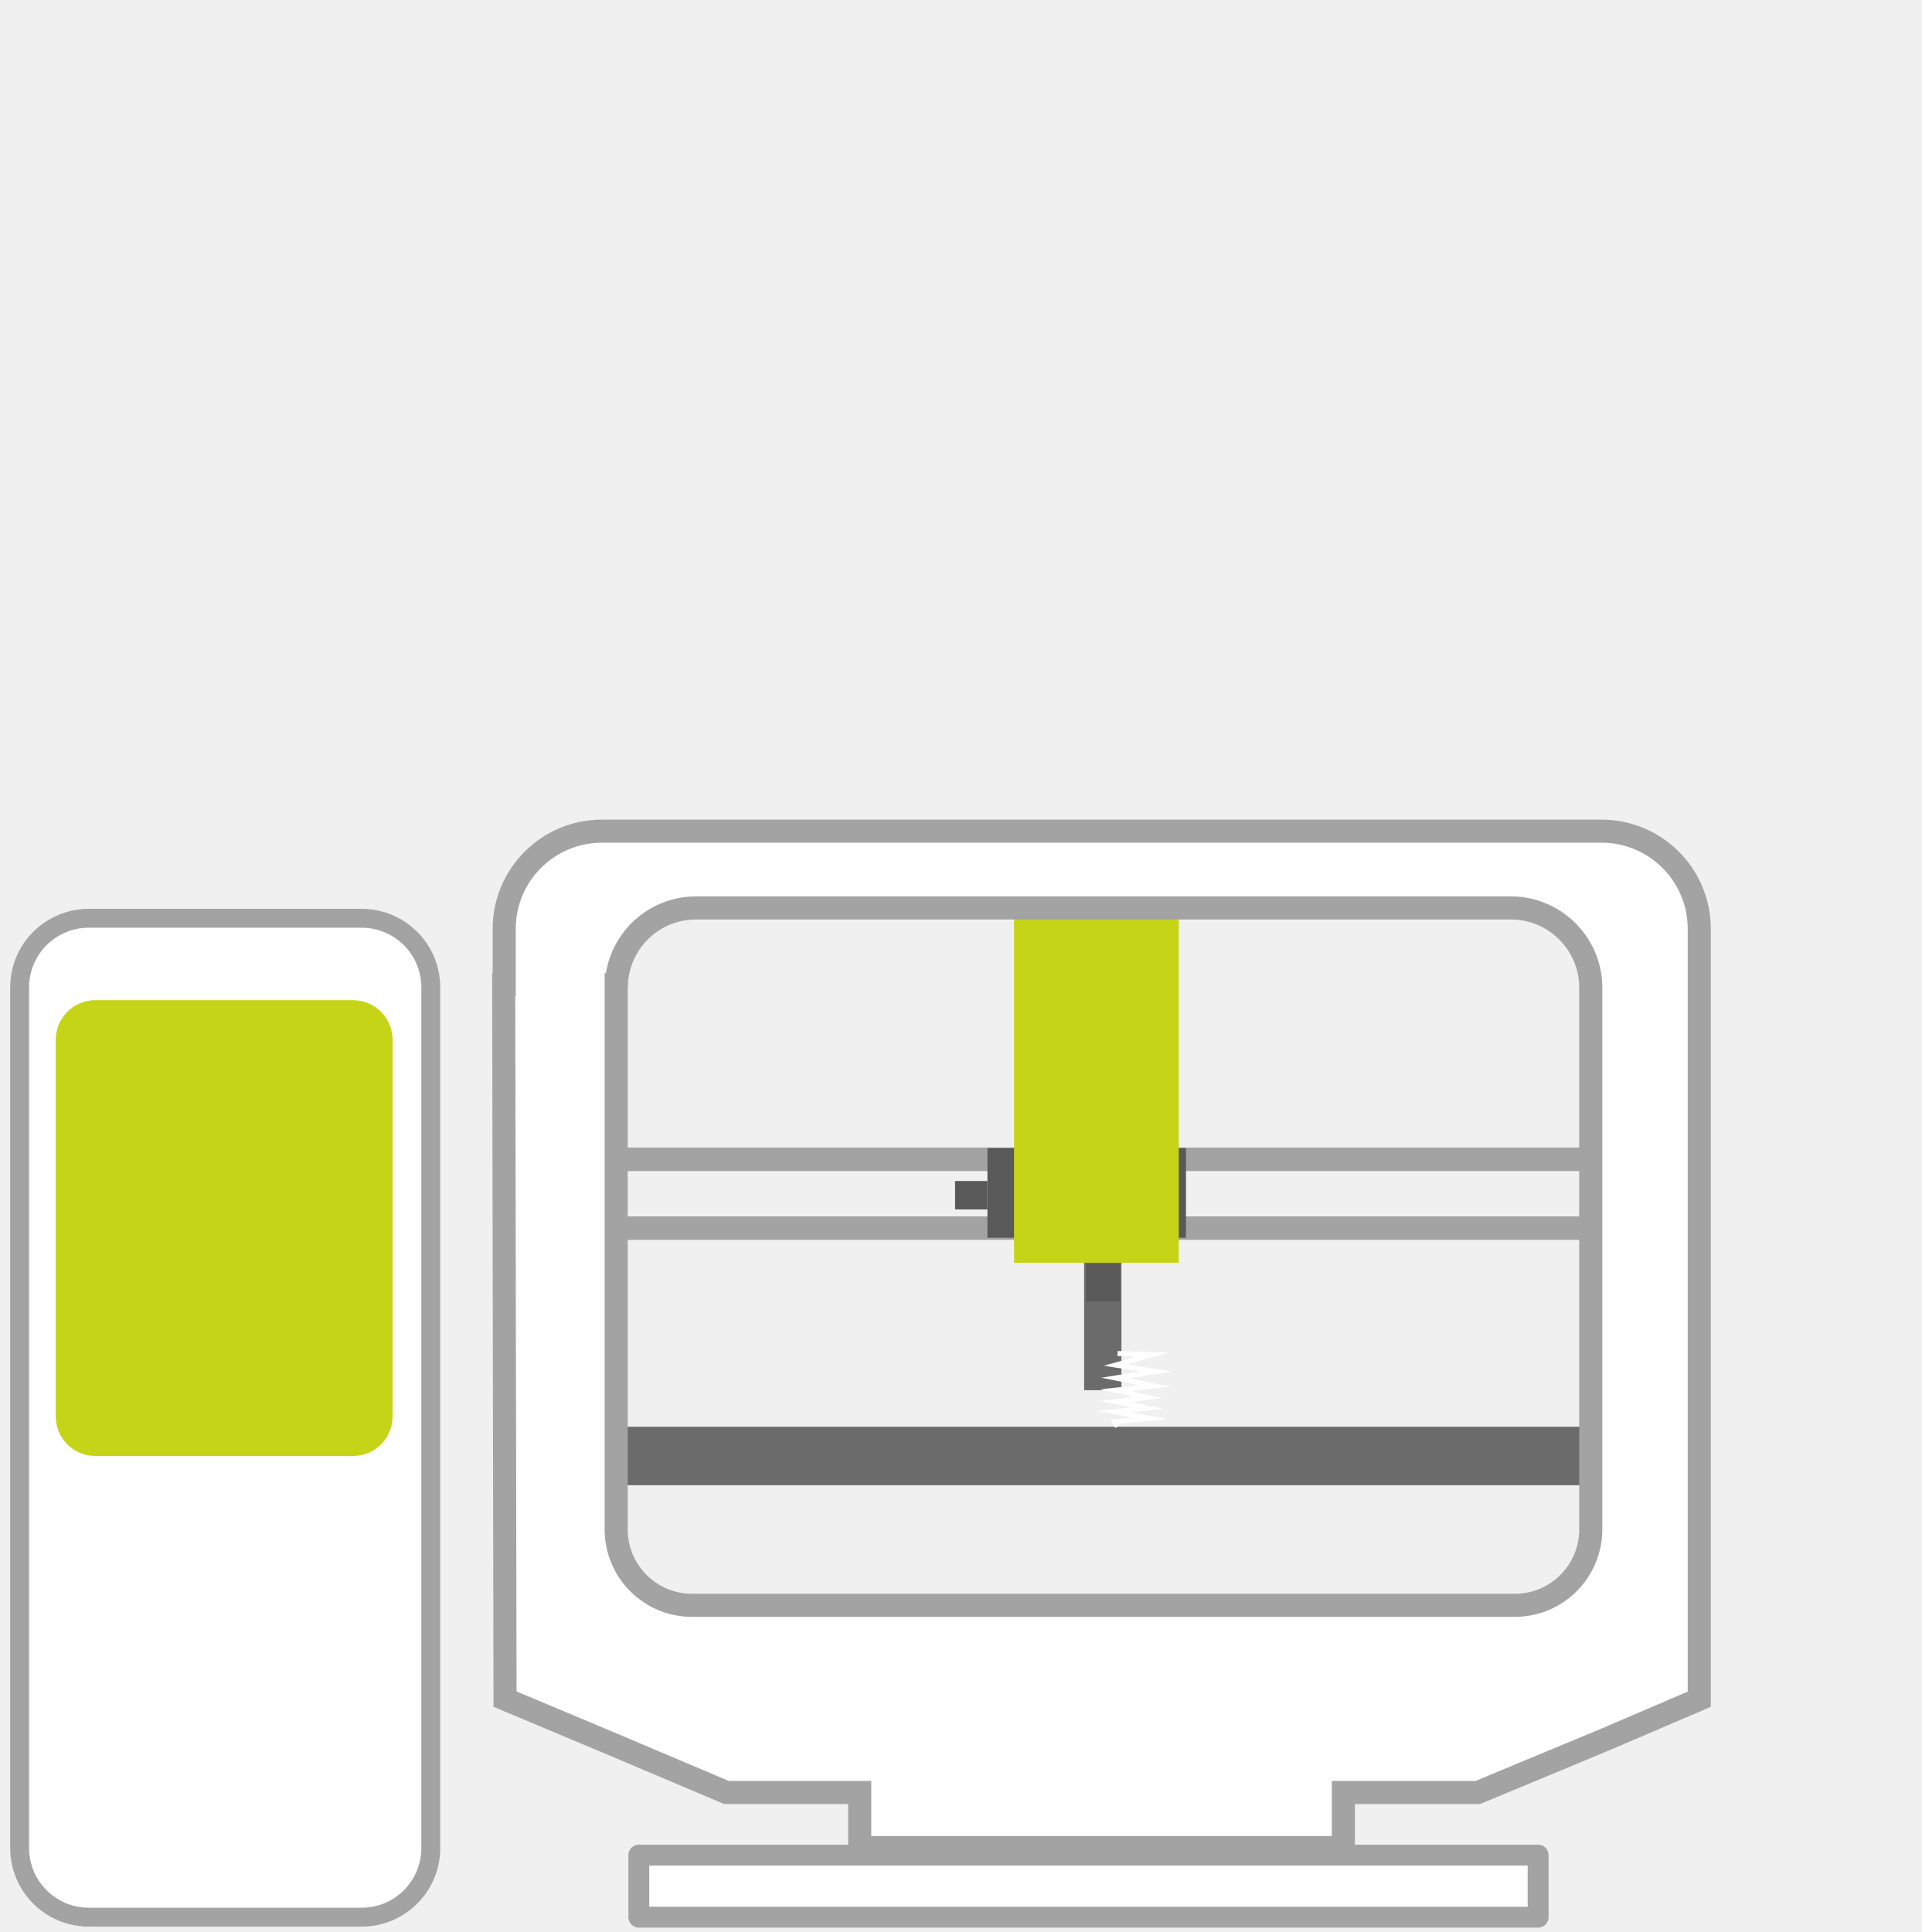
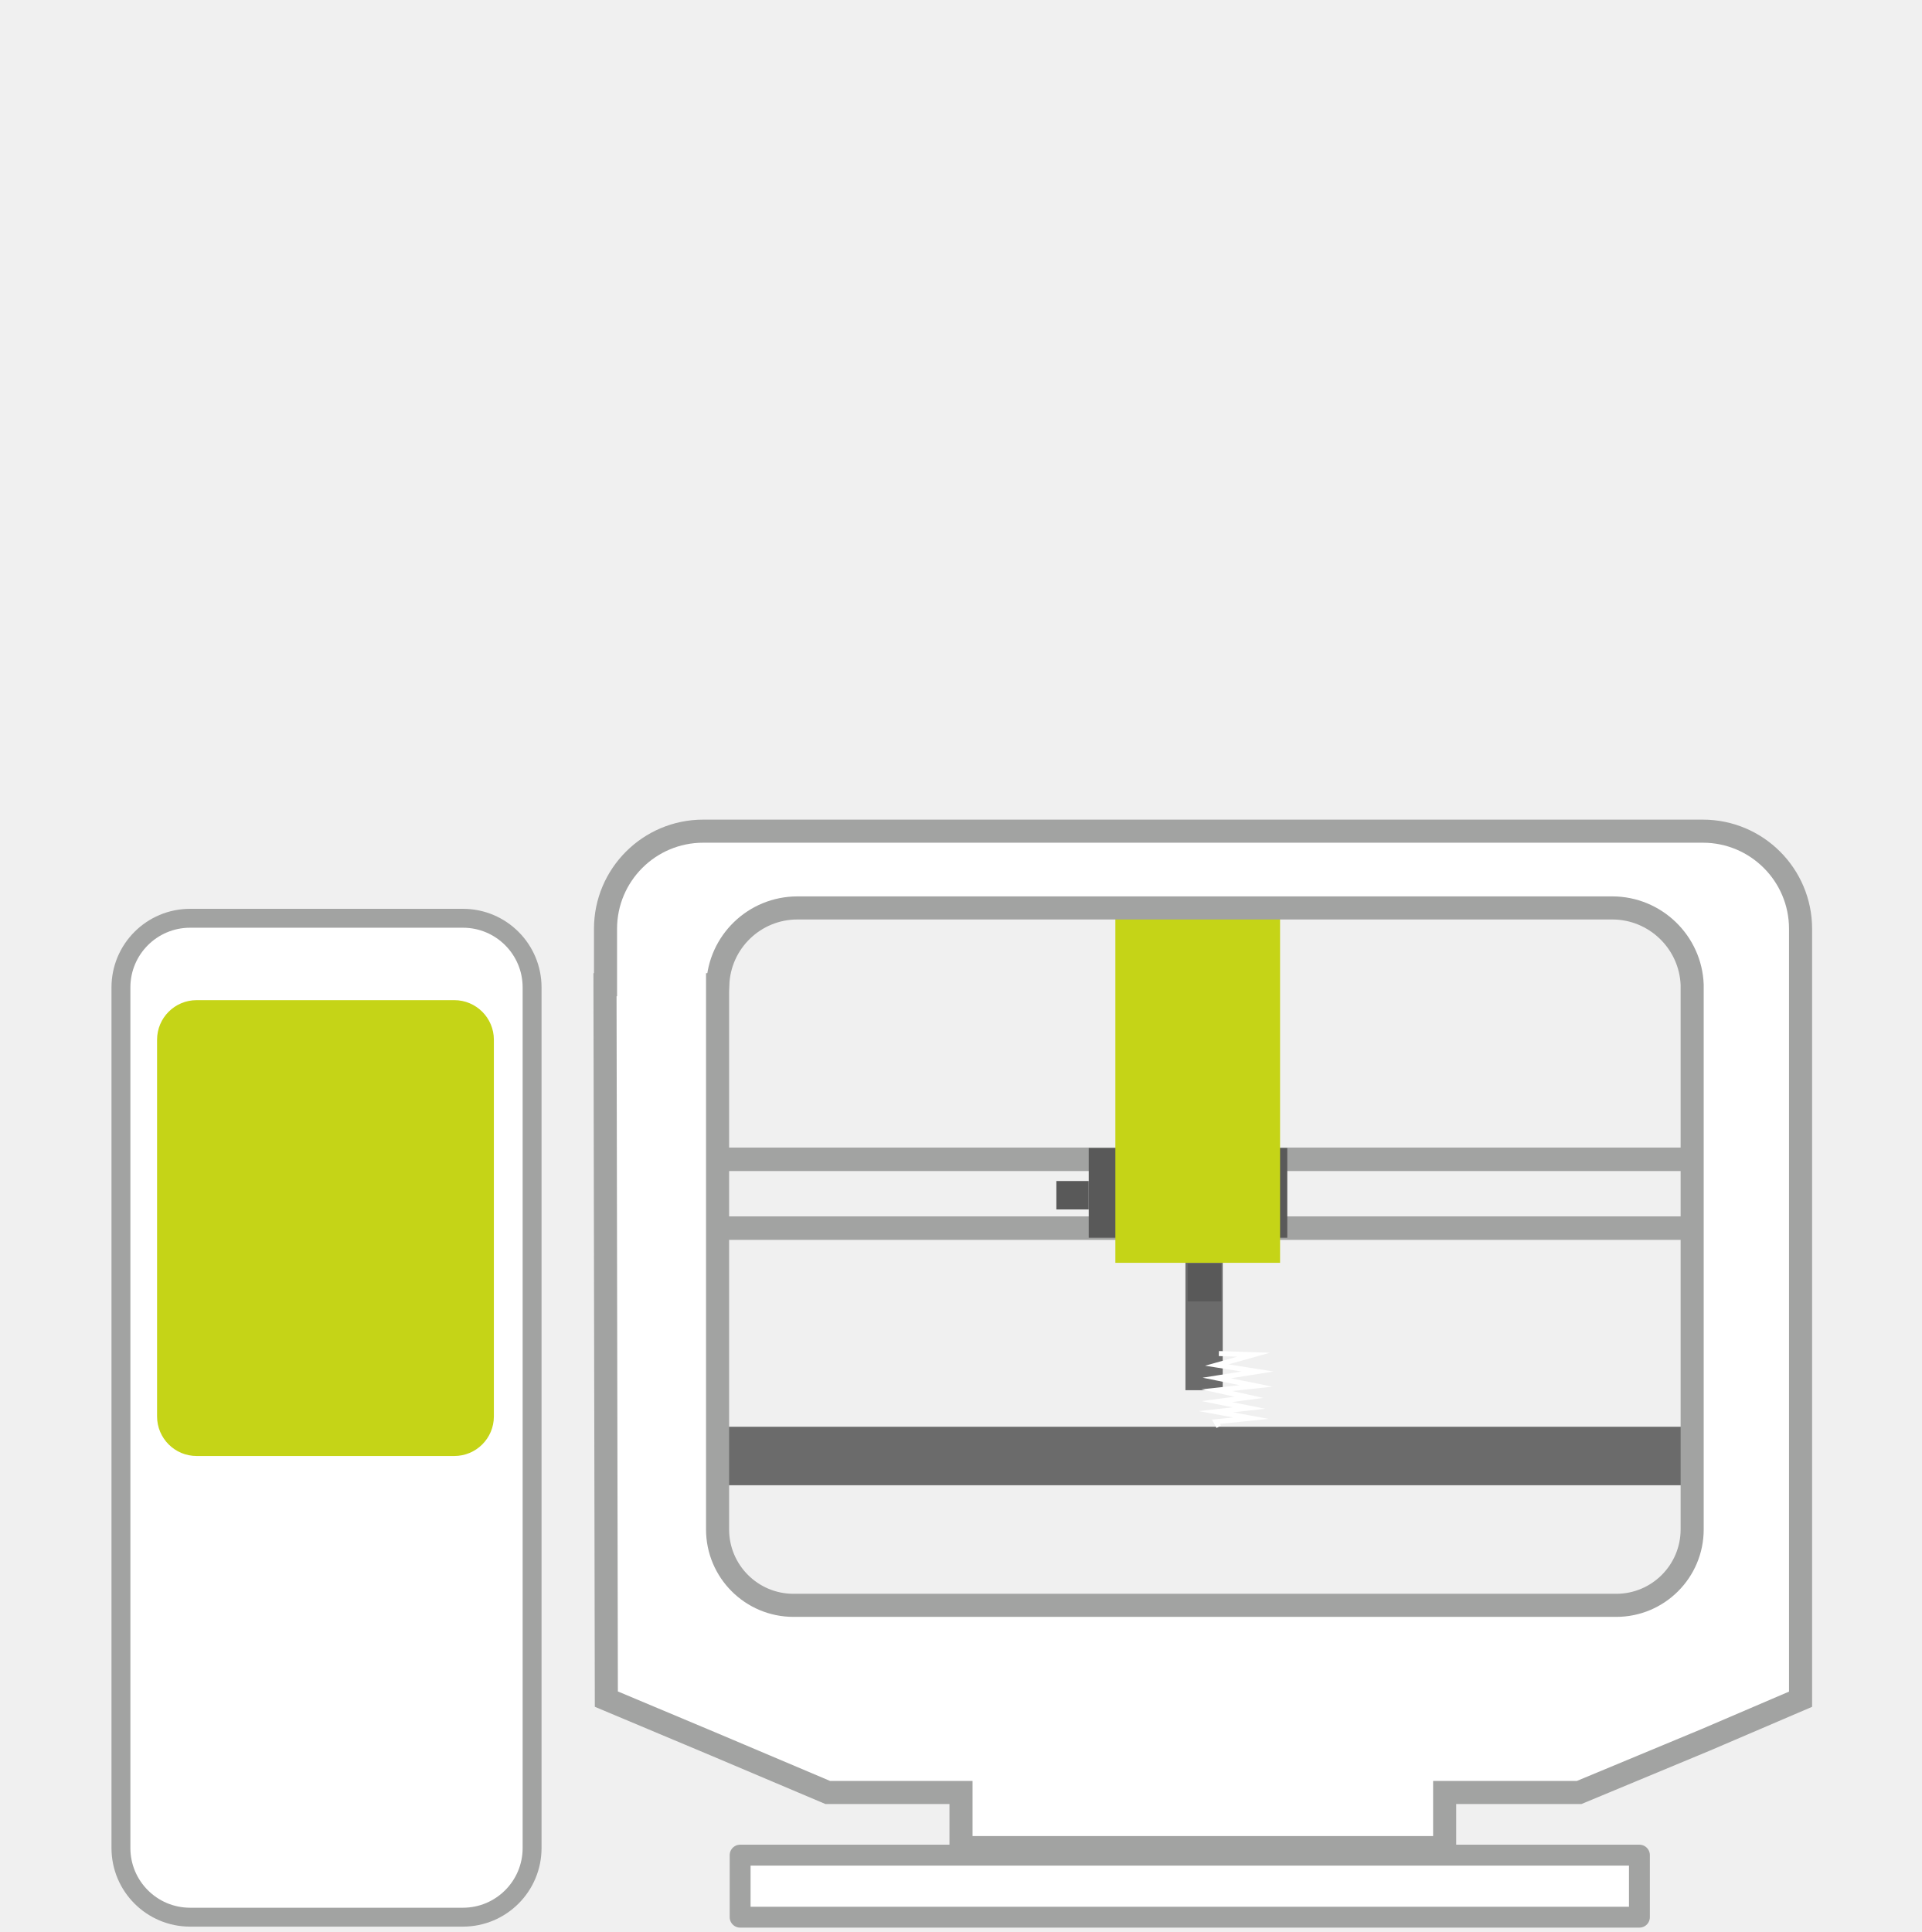
<svg xmlns="http://www.w3.org/2000/svg" id="Layer_1" version="1.1" viewBox="0 0 184 185">
  <defs>
    <style>
      .st0 {
        stroke-width: 2.25px;
      }

      .st0, .st1 {
        stroke-linecap: round;
        stroke-linejoin: round;
      }

      .st0, .st1, .st2, .st3 {
        stroke: #a2a3a2;
      }

      .st0, .st4 {
        fill: none;
      }

      .st5 {
        fill: #595959;
      }

      .st6 {
        fill: #c5d417;
      }

      .st1 {
        stroke-width: 2px;
      }

      .st1, .st7, .st2, .st3 {
        fill: #fff;
      }

      .st4 {
        stroke: #fff;
        stroke-width: .48px;
      }

      .st4, .st2, .st3 {
        stroke-miterlimit: 10;
      }

      .st8 {
        fill: #6b6b6b;
      }

      .st2 {
        stroke-width: 2.21px;
      }

      .st3 {
        stroke-width: 1.81px;
      }
    </style>
  </defs>
-   <path id="Vector_2" class="st8" d="M151.44,142.22v-5.6H59.01v5.6h92.43Z" />
-   <path id="Vector_5" class="st3" d="M34.63,87.93H8.5c-3.65,0-6.62,2.96-6.62,6.62v82.41c0,3.65,2.96,6.62,6.62,6.62h26.13c3.65,0,6.62-2.96,6.62-6.62v-82.41c0-3.65-2.96-6.62-6.62-6.62Z" />
-   <path id="Vector_11" class="st6" d="M5.34,135.63v-36.07c0-2.1,1.7-3.79,3.79-3.79h24.67c2.09,0,3.79,1.7,3.79,3.79v36.07c0,2.1-1.7,3.79-3.79,3.79H9.13c-2.1,0-3.79-1.7-3.79-3.79Z" />
-   <path class="st7" d="M105.75,108.7l3.33.11-3.53.99,3.9.62-3.9.62,3.77.76-3.77.41,3.08.68-3.08.41,3.08.62-3.16.35,3.37.62-3.37.34.27.48" />
-   <rect class="st1" x="61.17" y="177.64" width="86.11" height="5.94" />
-   <line class="st0" x1="151.37" y1="111.01" x2="59" y2="111.01" />
-   <line class="st0" x1="151.44" y1="117.6" x2="59" y2="117.6" />
+   <path id="Vector_2" class="st8" d="M161.14,142.22v-5.6h-92.43v5.6h92.43Z" />
+   <path id="Vector_5" class="st3" d="M44.33,87.93h-26.13c-3.65,0-6.62,2.96-6.62,6.62v82.41c0,3.65,2.96,6.62,6.62,6.62h26.13c3.65,0,6.62-2.96,6.62-6.62v-82.41c0-3.65-2.96-6.62-6.62-6.62Z" />
+   <path id="Vector_11" class="st6" d="M15.04,135.63v-36.07c0-2.1,1.7-3.79,3.79-3.79h24.67c2.09,0,3.79,1.7,3.79,3.79v36.07c0,2.1-1.7,3.79-3.79,3.79h-24.67c-2.1,0-3.79-1.7-3.79-3.79Z" />
+   <path class="st7" d="M115.45,108.7l3.33.11-3.53.99,3.9.62-3.9.62,3.77.76-3.77.41,3.08.68-3.08.41,3.08.62-3.16.35,3.37.62-3.37.34.27.48" />
+   <rect class="st1" x="70.87" y="177.64" width="86.11" height="5.94" />
+   <line class="st0" x1="161.07" y1="111.01" x2="68.7" y2="111.01" />
+   <line class="st0" x1="161.14" y1="117.6" x2="68.7" y2="117.6" />
  <g>
-     <path id="Vector_6" class="st8" d="M107.38,119.54h-3.57v13.58h3.57s0-13.58,0-13.58Z" />
-     <path id="Vector_7" class="st5" d="M97.71,109.93h-3.16v8.59h3.16v-8.59Z" />
-     <path id="Vector_8" class="st5" d="M107.24,120.99h-3.22v3.63h3.22v-3.63Z" />
-     <path id="Vector_9" class="st5" d="M113.56,109.93h-.87v8.59h.87v-8.59Z" />
-     <path id="Vector_10" class="st5" d="M94.55,113.09h-3.1v2.72h3.1v-2.72Z" />
-     <path class="st4" d="M107.01,129.61l3.33.11-3.53.99,3.9.62-3.9.62,3.77.76-3.77.41,3.08.68-3.08.41,3.08.62-3.16.35,3.37.62-3.37.34.27.48" />
-     <path id="Vector_14" class="st6" d="M112.87,87.93h-15.77v32.99h15.77s0-32.99,0-32.99Z" />
+     <path id="Vector_6" class="st8" d="M117.08,119.54h-3.57v13.58h3.57s0-13.58,0-13.58Z" />
+     <path id="Vector_7" class="st5" d="M107.41,109.93h-3.16v8.59h3.16v-8.59Z" />
+     <path id="Vector_8" class="st5" d="M116.94,120.99h-3.22v3.63h3.22v-3.63Z" />
+     <path id="Vector_9" class="st5" d="M123.26,109.93h-.87v8.59h.87v-8.59Z" />
+     <path id="Vector_10" class="st5" d="M104.25,113.09h-3.1v2.72h3.1v-2.72Z" />
+     <path class="st4" d="M116.71,129.61l3.33.11-3.53.99,3.9.62-3.9.62,3.77.76-3.77.41,3.08.68-3.08.41,3.08.62-3.16.35,3.37.62-3.37.34.27.48" />
+     <path id="Vector_14" class="st6" d="M122.57,87.93h-15.77v32.99h15.77s0-32.99,0-32.99Z" />
  </g>
-   <path class="st2" d="M153.36,79.59H57.63c-5.16,0-9.35,4.19-9.35,9.35v5.35h-.05l.13,68.41,10.36,4.35,10.84,4.59h12.76v5.28h46.31v-5.28h12.88l12.12-5.04,9.08-3.89v-73.77c0-5.16-4.19-9.35-9.35-9.35ZM152.32,94.9v51.55c0,4.01-3.25,7.27-7.27,7.27h-78.78c-4.01,0-7.27-3.25-7.27-7.27v-52.16h.02c.15-4.09,3.51-7.35,7.63-7.35h78.02c4.12,0,7.5,3.28,7.65,7.36v.6Z" />
+   <path class="st2" d="M163.06,79.59h-95.73c-5.16,0-9.35,4.19-9.35,9.35v5.35h-.05l.13,68.41,10.36,4.35,10.84,4.59h12.76v5.28h46.31v-5.28h12.88l12.12-5.04,9.08-3.89v-73.77c0-5.16-4.19-9.35-9.35-9.35h0ZM162.03,94.9v51.55c0,4.01-3.25,7.27-7.27,7.27h-78.78c-4.01,0-7.27-3.25-7.27-7.27v-52.16h.02c.15-4.09,3.51-7.35,7.63-7.35h78.02c4.12,0,7.5,3.28,7.65,7.36v.6h0Z" />
</svg>
